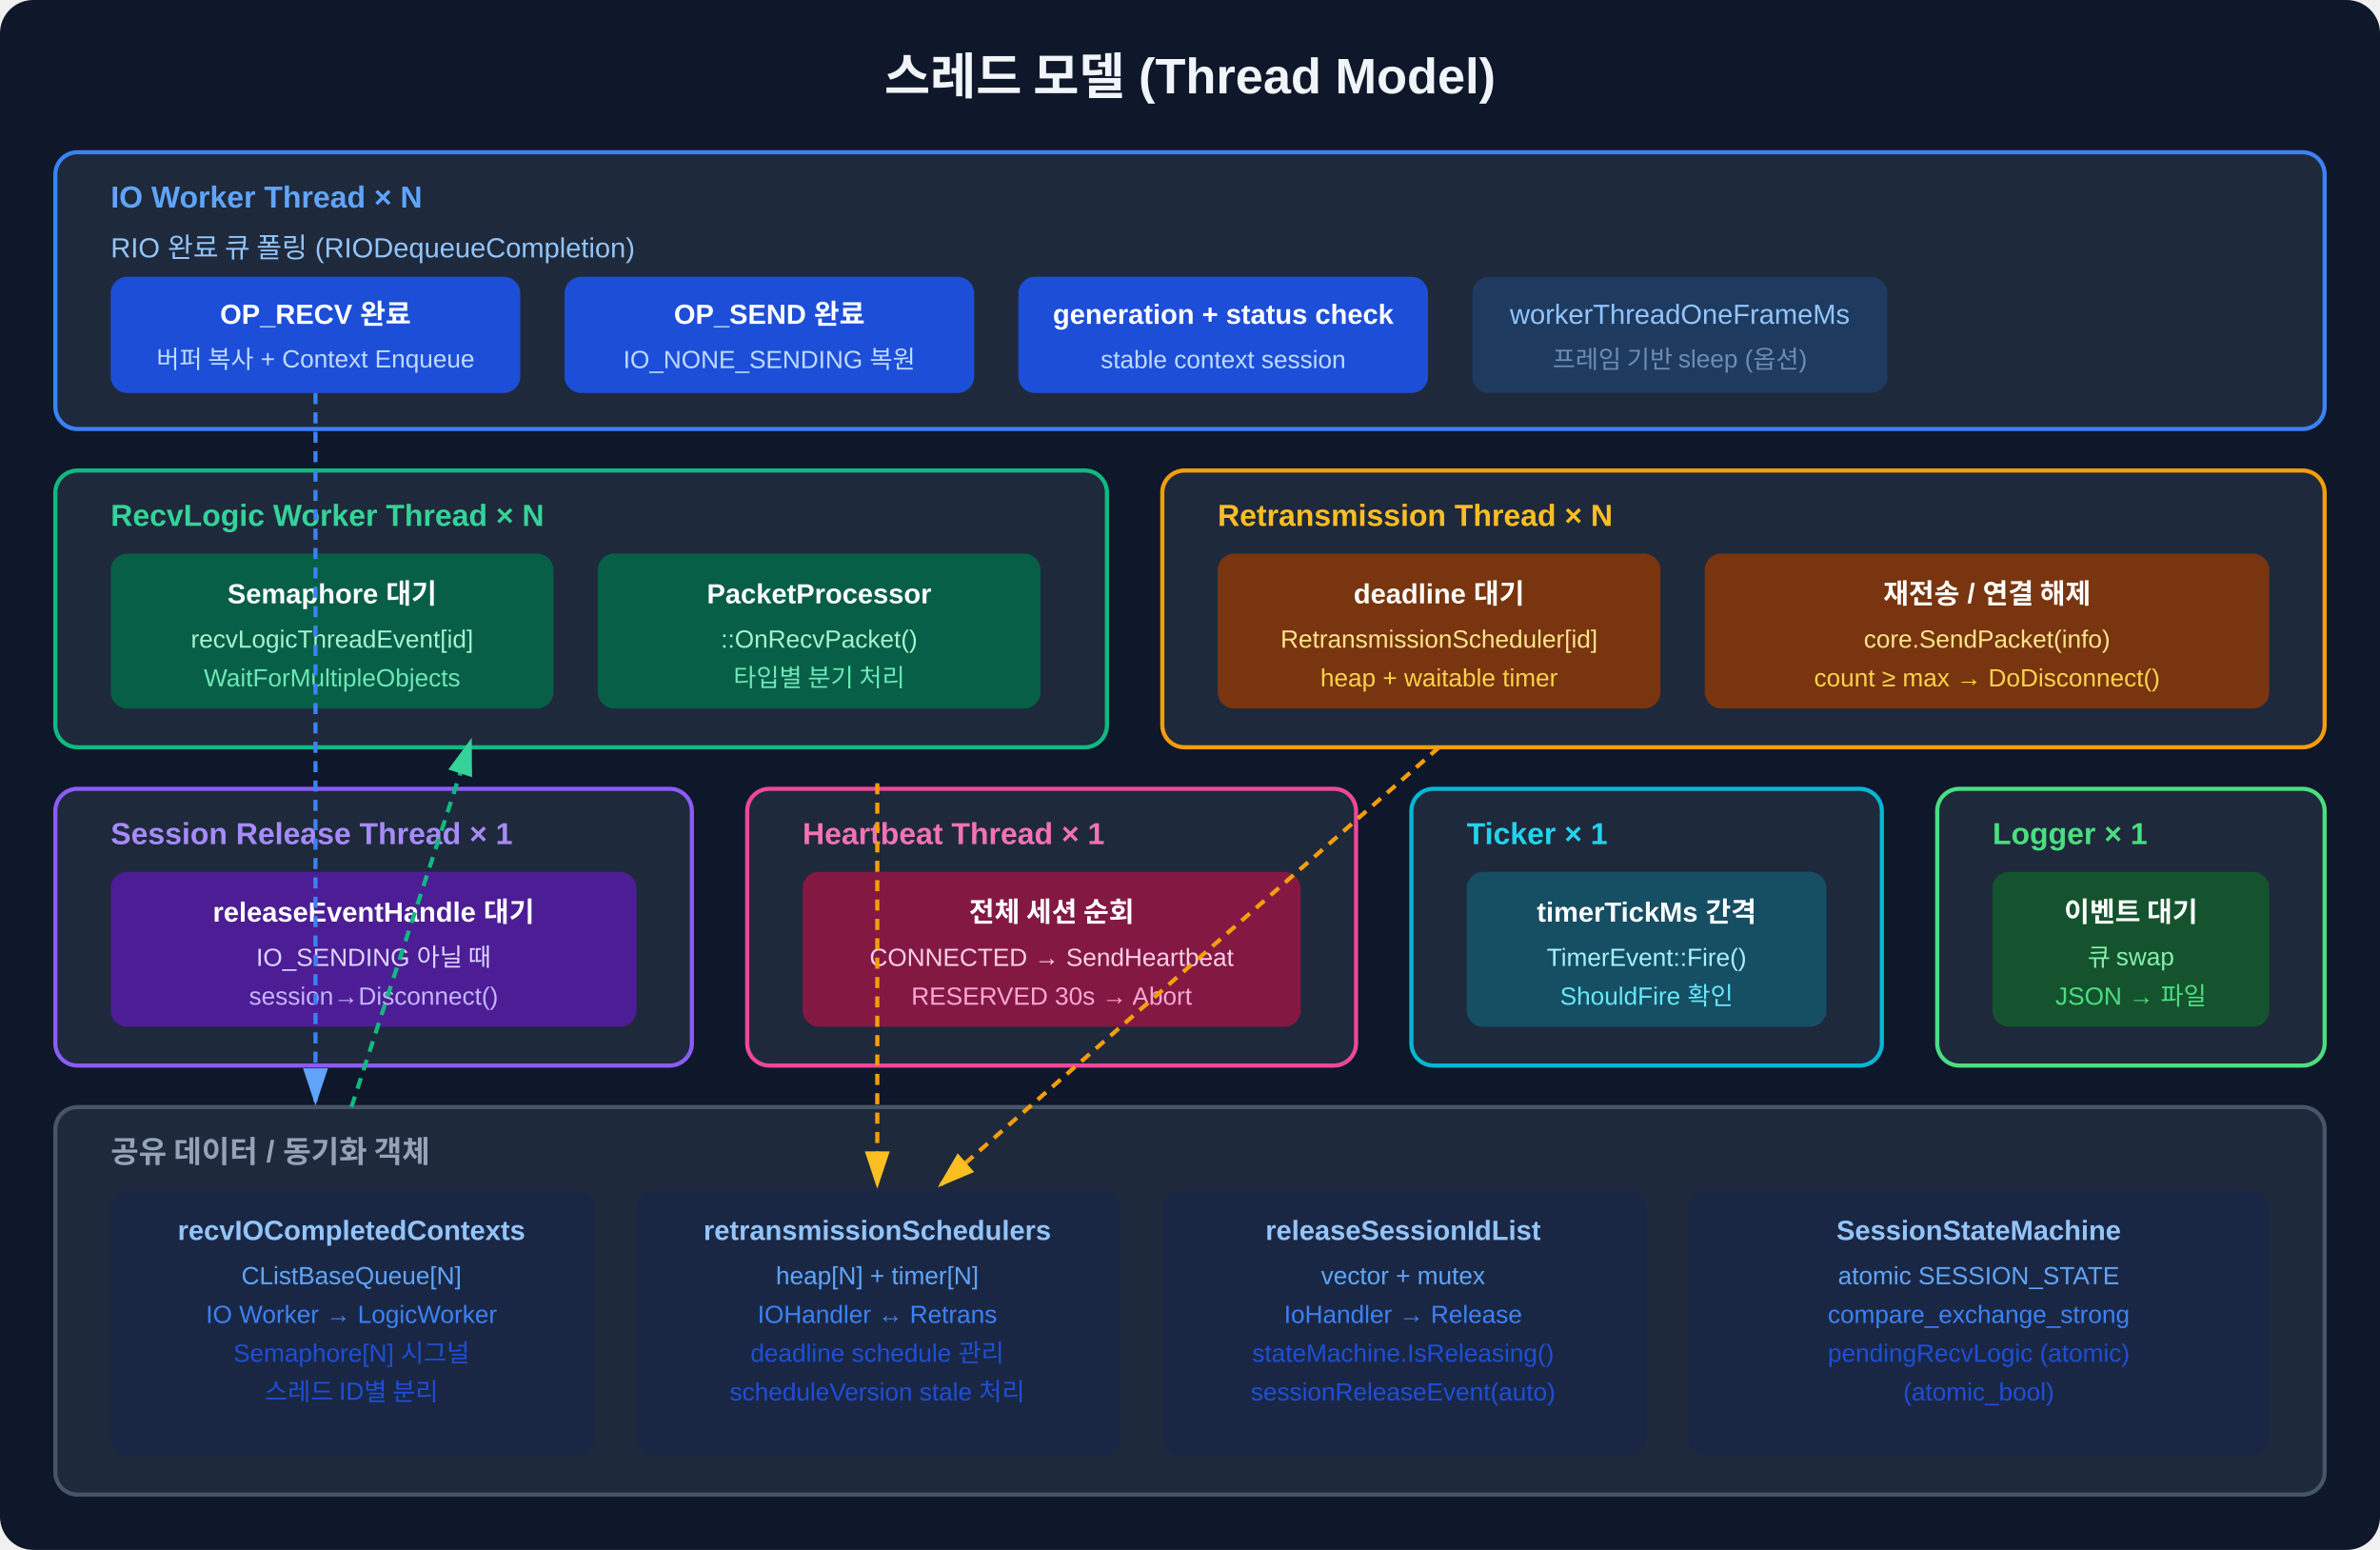
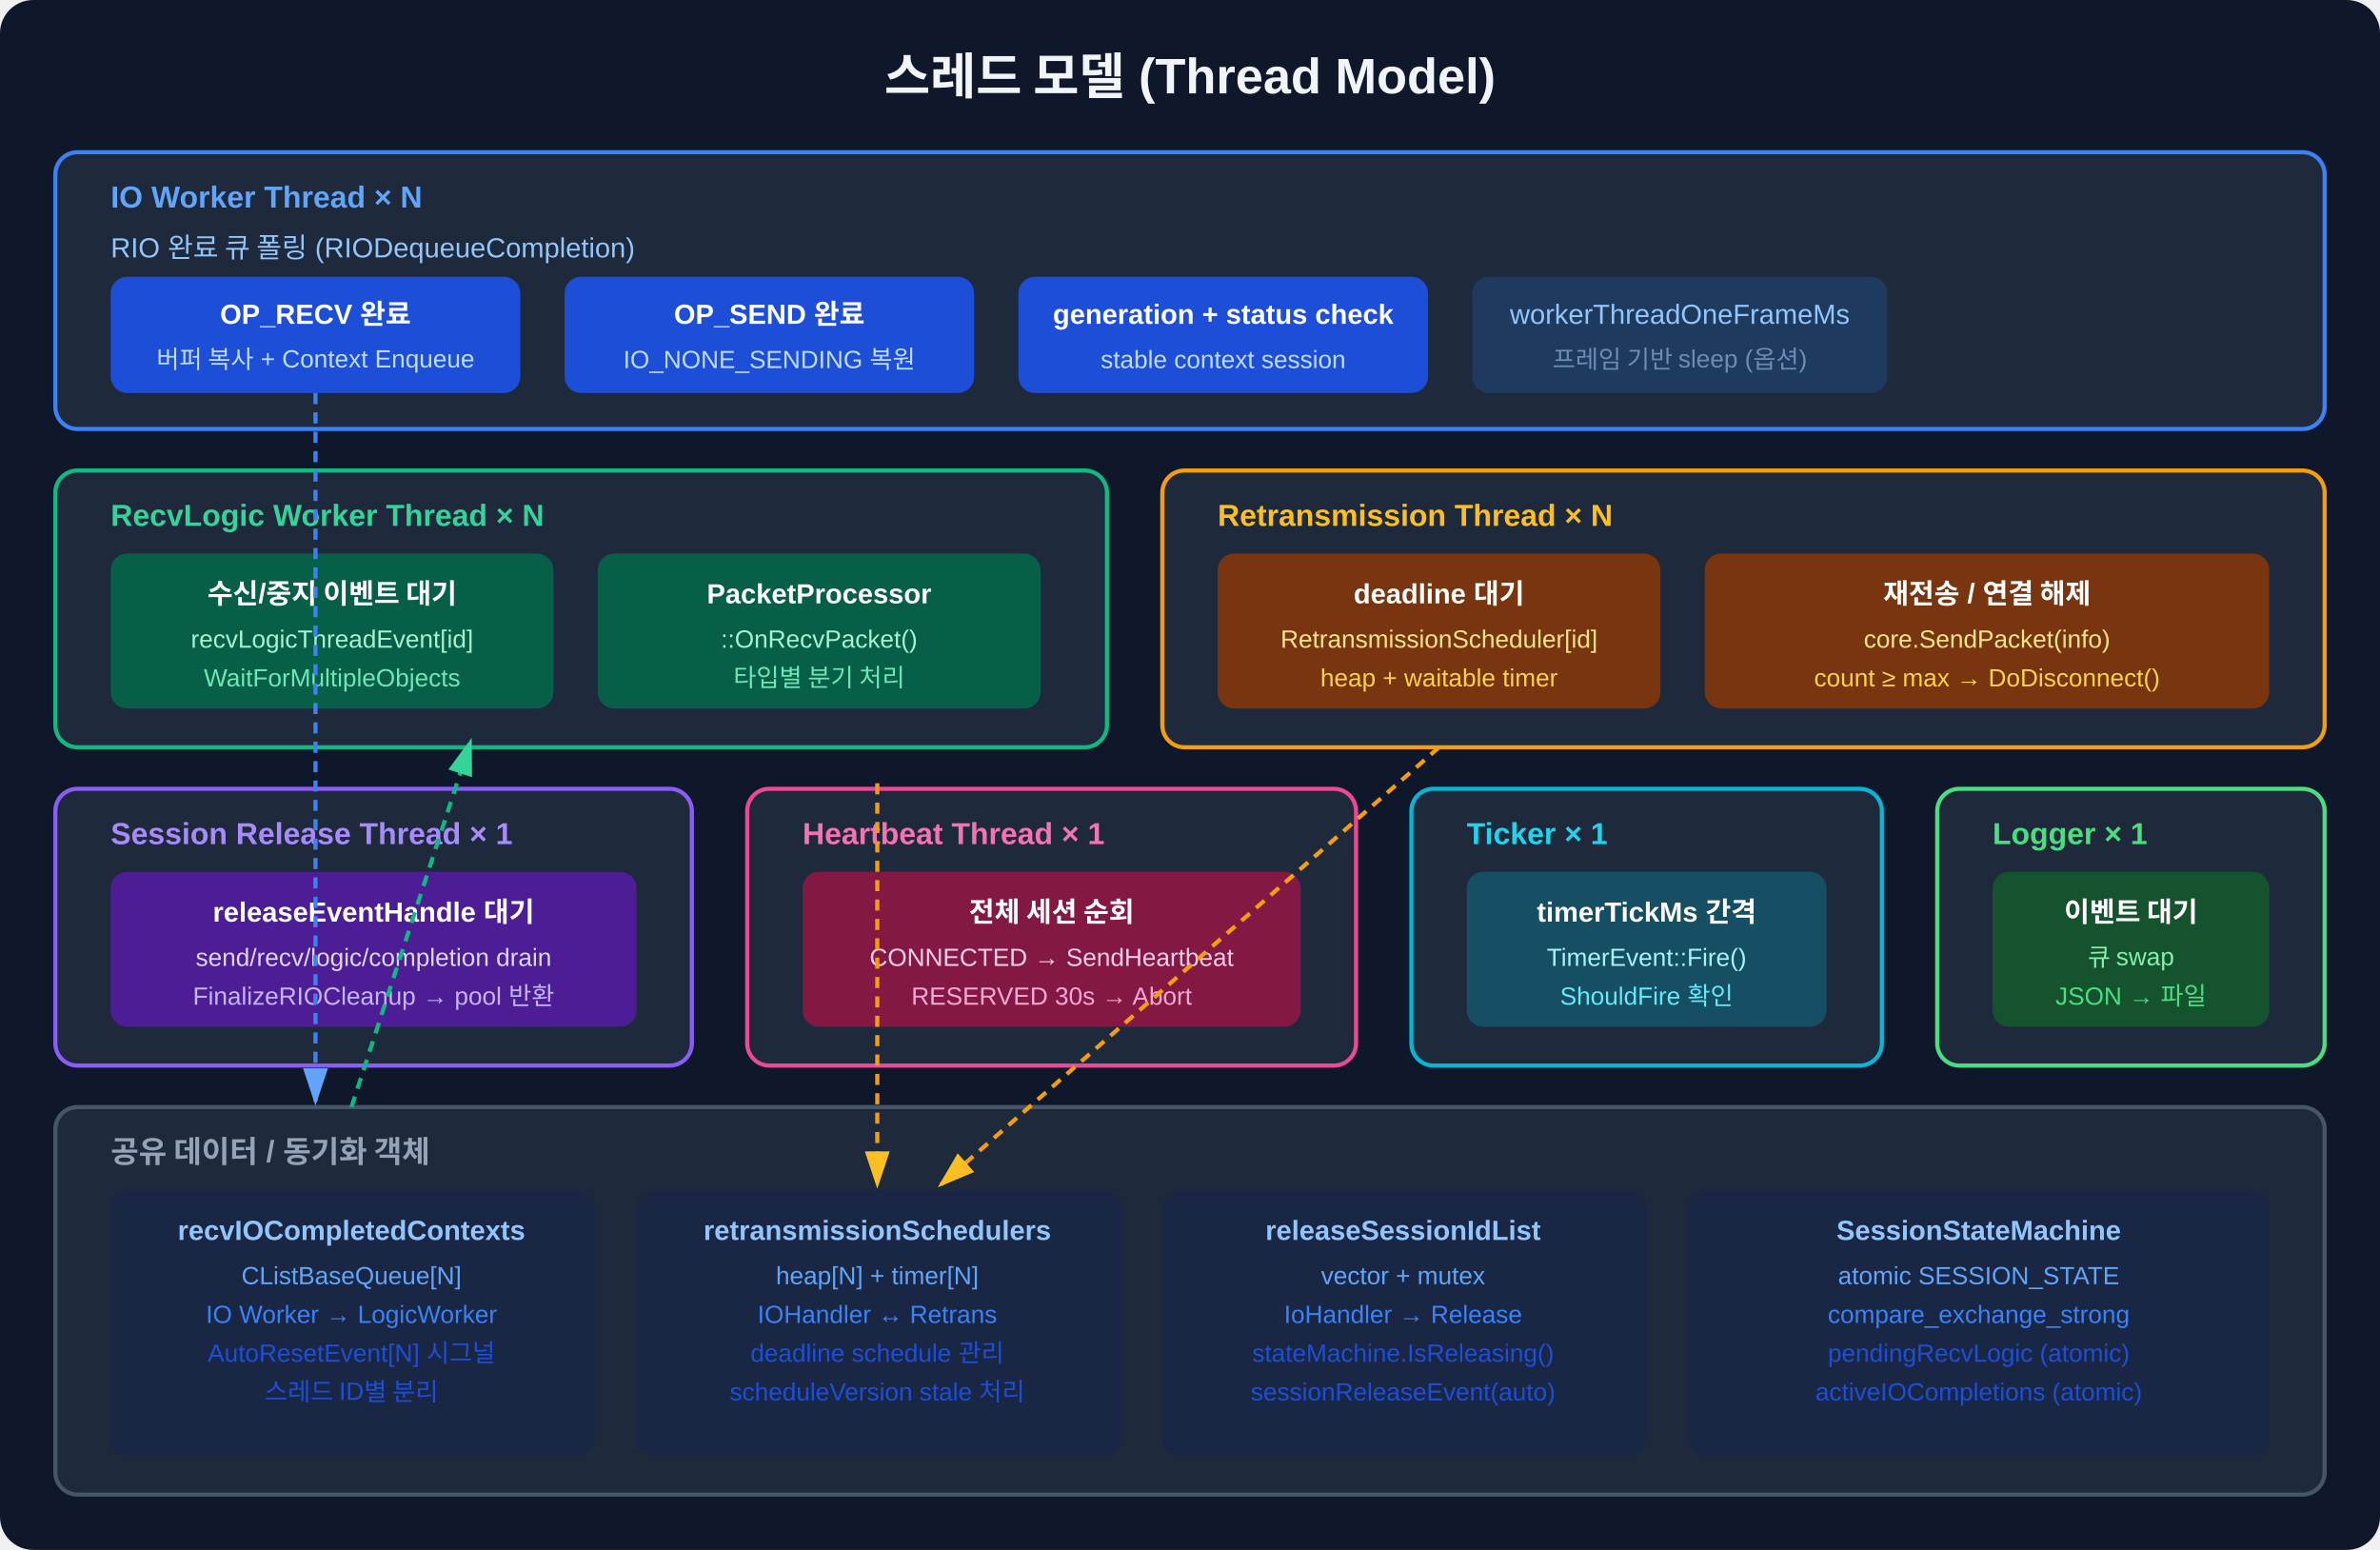
<svg xmlns="http://www.w3.org/2000/svg" viewBox="0 0 860 560" font-family="'Segoe UI', Arial, sans-serif">
  <defs>
    <marker id="arr" markerWidth="9" markerHeight="6" refX="8" refY="3" orient="auto">
      <polygon points="0 0, 9 3, 0 6" fill="#6b7280" />
    </marker>
    <marker id="arr-b" markerWidth="9" markerHeight="6" refX="8" refY="3" orient="auto">
      <polygon points="0 0, 9 3, 0 6" fill="#60a5fa" />
    </marker>
    <marker id="arr-g" markerWidth="9" markerHeight="6" refX="8" refY="3" orient="auto">
      <polygon points="0 0, 9 3, 0 6" fill="#34d399" />
    </marker>
    <marker id="arr-y" markerWidth="9" markerHeight="6" refX="8" refY="3" orient="auto">
      <polygon points="0 0, 9 3, 0 6" fill="#fbbf24" />
    </marker>
  </defs>
  <rect width="860" height="560" fill="#0f172a" rx="12" />
  <text x="430" y="34" text-anchor="middle" font-size="18" font-weight="700" fill="#f1f5f9">스레드 모델 (Thread Model)</text>
  <rect x="20" y="55" width="820" height="100" rx="8" fill="#1e293b" stroke="#3b82f6" stroke-width="1.5" />
  <text x="40" y="75" font-size="11" font-weight="700" fill="#60a5fa">IO Worker Thread × N</text>
  <text x="40" y="93" font-size="10" fill="#93c5fd">RIO 완료 큐 폴링 (RIODequeueCompletion)</text>
  <rect x="40" y="100" width="148" height="42" rx="6" fill="#1d4ed8" />
  <text x="114" y="117" text-anchor="middle" font-size="10" font-weight="600" fill="#fff">OP_RECV 완료</text>
  <text x="114" y="133" text-anchor="middle" font-size="9" fill="#bfdbfe">버퍼 복사 + Context Enqueue</text>
  <rect x="204" y="100" width="148" height="42" rx="6" fill="#1d4ed8" />
  <text x="278" y="117" text-anchor="middle" font-size="10" font-weight="600" fill="#fff">OP_SEND 완료</text>
  <text x="278" y="133" text-anchor="middle" font-size="9" fill="#bfdbfe">IO_NONE_SENDING 복원</text>
  <rect x="368" y="100" width="148" height="42" rx="6" fill="#1d4ed8" />
  <text x="442" y="117" text-anchor="middle" font-size="10" font-weight="600" fill="#fff">generation + status check</text>
  <text x="442" y="133" text-anchor="middle" font-size="9" fill="#bfdbfe">stable context session</text>
  <rect x="532" y="100" width="150" height="42" rx="6" fill="#1e3a5f" />
  <text x="607" y="117" text-anchor="middle" font-size="10" fill="#93c5fd">workerThreadOneFrameMs</text>
  <text x="607" y="133" text-anchor="middle" font-size="9" fill="#6b8db5">프레임 기반 sleep (옵션)</text>
  <rect x="20" y="170" width="380" height="100" rx="8" fill="#1e293b" stroke="#10b981" stroke-width="1.5" />
  <text x="40" y="190" font-size="11" font-weight="700" fill="#34d399">RecvLogic Worker Thread × N</text>
  <rect x="40" y="200" width="160" height="56" rx="6" fill="#065f46" />
-   <text x="120" y="218" text-anchor="middle" font-size="10" font-weight="600" fill="#fff">Semaphore 대기</text>
+   <text x="120" y="218" text-anchor="middle" font-size="10" font-weight="600" fill="#fff">수신/중지 이벤트 대기</text>
  <text x="120" y="234" text-anchor="middle" font-size="9" fill="#a7f3d0">recvLogicThreadEvent[id]</text>
  <text x="120" y="248" text-anchor="middle" font-size="9" fill="#6ee7b7">WaitForMultipleObjects</text>
  <rect x="216" y="200" width="160" height="56" rx="6" fill="#065f46" />
  <text x="296" y="218" text-anchor="middle" font-size="10" font-weight="600" fill="#fff">PacketProcessor</text>
  <text x="296" y="234" text-anchor="middle" font-size="9" fill="#a7f3d0">::OnRecvPacket()</text>
  <text x="296" y="248" text-anchor="middle" font-size="9" fill="#6ee7b7">타입별 분기 처리</text>
  <rect x="420" y="170" width="420" height="100" rx="8" fill="#1e293b" stroke="#f59e0b" stroke-width="1.5" />
  <text x="440" y="190" font-size="11" font-weight="700" fill="#fbbf24">Retransmission Thread × N</text>
  <rect x="440" y="200" width="160" height="56" rx="6" fill="#78350f" />
  <text x="520" y="218" text-anchor="middle" font-size="10" font-weight="600" fill="#fff">deadline 대기</text>
  <text x="520" y="234" text-anchor="middle" font-size="9" fill="#fde68a">RetransmissionScheduler[id]</text>
  <text x="520" y="248" text-anchor="middle" font-size="9" fill="#fcd34d">heap + waitable timer</text>
  <rect x="616" y="200" width="204" height="56" rx="6" fill="#78350f" />
  <text x="718" y="218" text-anchor="middle" font-size="10" font-weight="600" fill="#fff">재전송 / 연결 해제</text>
  <text x="718" y="234" text-anchor="middle" font-size="9" fill="#fde68a">core.SendPacket(info)</text>
  <text x="718" y="248" text-anchor="middle" font-size="9" fill="#fcd34d">count ≥ max → DoDisconnect()</text>
  <rect x="20" y="285" width="230" height="100" rx="8" fill="#1e293b" stroke="#8b5cf6" stroke-width="1.5" />
  <text x="40" y="305" font-size="11" font-weight="700" fill="#a78bfa">Session Release Thread × 1</text>
  <rect x="40" y="315" width="190" height="56" rx="6" fill="#4c1d95" />
  <text x="135" y="333" text-anchor="middle" font-size="10" font-weight="600" fill="#fff">releaseEventHandle 대기</text>
-   <text x="135" y="349" text-anchor="middle" font-size="9" fill="#ddd6fe">IO_SENDING 아닐 때</text>
-   <text x="135" y="363" text-anchor="middle" font-size="9" fill="#c4b5fd">session→Disconnect()</text>
+   <text x="135" y="349" text-anchor="middle" font-size="9" fill="#ddd6fe">send/recv/logic/completion drain</text>
+   <text x="135" y="363" text-anchor="middle" font-size="9" fill="#c4b5fd">FinalizeRIOCleanup → pool 반환</text>
  <rect x="270" y="285" width="220" height="100" rx="8" fill="#1e293b" stroke="#ec4899" stroke-width="1.5" />
  <text x="290" y="305" font-size="11" font-weight="700" fill="#f472b6">Heartbeat Thread × 1</text>
  <rect x="290" y="315" width="180" height="56" rx="6" fill="#831843" />
  <text x="380" y="333" text-anchor="middle" font-size="10" font-weight="600" fill="#fff">전체 세션 순회</text>
  <text x="380" y="349" text-anchor="middle" font-size="9" fill="#fbcfe8">CONNECTED → SendHeartbeat</text>
  <text x="380" y="363" text-anchor="middle" font-size="9" fill="#f9a8d4">RESERVED 30s → Abort</text>
  <rect x="510" y="285" width="170" height="100" rx="8" fill="#1e293b" stroke="#06b6d4" stroke-width="1.5" />
  <text x="530" y="305" font-size="11" font-weight="700" fill="#22d3ee">Ticker × 1</text>
  <rect x="530" y="315" width="130" height="56" rx="6" fill="#164e63" />
  <text x="595" y="333" text-anchor="middle" font-size="10" font-weight="600" fill="#fff">timerTickMs 간격</text>
  <text x="595" y="349" text-anchor="middle" font-size="9" fill="#a5f3fc">TimerEvent::Fire()</text>
  <text x="595" y="363" text-anchor="middle" font-size="9" fill="#67e8f9">ShouldFire 확인</text>
  <rect x="700" y="285" width="140" height="100" rx="8" fill="#1e293b" stroke="#4ade80" stroke-width="1.5" />
  <text x="720" y="305" font-size="11" font-weight="700" fill="#4ade80">Logger × 1</text>
  <rect x="720" y="315" width="100" height="56" rx="6" fill="#14532d" />
  <text x="770" y="333" text-anchor="middle" font-size="10" font-weight="600" fill="#fff">이벤트 대기</text>
  <text x="770" y="349" text-anchor="middle" font-size="9" fill="#86efac">큐 swap</text>
  <text x="770" y="363" text-anchor="middle" font-size="9" fill="#4ade80">JSON → 파일</text>
  <rect x="20" y="400" width="820" height="140" rx="8" fill="#1e293b" stroke="#475569" stroke-width="1.5" />
  <text x="40" y="420" font-size="11" font-weight="700" fill="#94a3b8">공유 데이터 / 동기화 객체</text>
  <rect x="40" y="430" width="175" height="96" rx="6" fill="#1a2744" />
  <text x="127" y="448" text-anchor="middle" font-size="10" font-weight="600" fill="#93c5fd">recvIOCompletedContexts</text>
  <text x="127" y="464" text-anchor="middle" font-size="9" fill="#60a5fa">CListBaseQueue[N]</text>
  <text x="127" y="478" text-anchor="middle" font-size="9" fill="#3b82f6">IO Worker → LogicWorker</text>
-   <text x="127" y="492" text-anchor="middle" font-size="9" fill="#1d4ed8">Semaphore[N] 시그널</text>
+   <text x="127" y="492" text-anchor="middle" font-size="9" fill="#1d4ed8">AutoResetEvent[N] 시그널</text>
  <text x="127" y="506" text-anchor="middle" font-size="9" fill="#1d4ed8">스레드 ID별 분리</text>
  <rect x="230" y="430" width="175" height="96" rx="6" fill="#1a2744" />
  <text x="317" y="448" text-anchor="middle" font-size="10" font-weight="600" fill="#93c5fd">retransmissionSchedulers</text>
  <text x="317" y="464" text-anchor="middle" font-size="9" fill="#60a5fa">heap[N] + timer[N]</text>
  <text x="317" y="478" text-anchor="middle" font-size="9" fill="#3b82f6">IOHandler ↔ Retrans</text>
  <text x="317" y="492" text-anchor="middle" font-size="9" fill="#1d4ed8">deadline schedule 관리</text>
  <text x="317" y="506" text-anchor="middle" font-size="9" fill="#1d4ed8">scheduleVersion stale 처리</text>
  <rect x="420" y="430" width="175" height="96" rx="6" fill="#1a2744" />
  <text x="507" y="448" text-anchor="middle" font-size="10" font-weight="600" fill="#93c5fd">releaseSessionIdList</text>
  <text x="507" y="464" text-anchor="middle" font-size="9" fill="#60a5fa">vector + mutex</text>
  <text x="507" y="478" text-anchor="middle" font-size="9" fill="#3b82f6">IoHandler → Release</text>
  <text x="507" y="492" text-anchor="middle" font-size="9" fill="#1d4ed8">stateMachine.IsReleasing()</text>
  <text x="507" y="506" text-anchor="middle" font-size="9" fill="#1d4ed8">sessionReleaseEvent(auto)</text>
  <rect x="610" y="430" width="210" height="96" rx="6" fill="#1a2744" />
  <text x="715" y="448" text-anchor="middle" font-size="10" font-weight="600" fill="#93c5fd">SessionStateMachine</text>
  <text x="715" y="464" text-anchor="middle" font-size="9" fill="#60a5fa">atomic SESSION_STATE</text>
  <text x="715" y="478" text-anchor="middle" font-size="9" fill="#3b82f6">compare_exchange_strong</text>
  <text x="715" y="492" text-anchor="middle" font-size="9" fill="#1d4ed8">pendingRecvLogic (atomic)</text>
-   <text x="715" y="506" text-anchor="middle" font-size="9" fill="#1d4ed8">(atomic_bool)</text>
+   <text x="715" y="506" text-anchor="middle" font-size="9" fill="#1d4ed8">activeIOCompletions (atomic)</text>
  <line x1="114" y1="142" x2="114" y2="398" stroke="#3b82f6" stroke-width="1.5" stroke-dasharray="4,3" marker-end="url(#arr-b)" />
  <line x1="127" y1="400" x2="170" y2="268" stroke="#10b981" stroke-width="1.5" stroke-dasharray="4,3" marker-end="url(#arr-g)" />
  <line x1="317" y1="283" x2="317" y2="428" stroke="#f59e0b" stroke-width="1.5" stroke-dasharray="4,3" marker-end="url(#arr-y)" />
  <line x1="520" y1="270" x2="340" y2="428" stroke="#f59e0b" stroke-width="1.5" stroke-dasharray="4,3" marker-end="url(#arr-y)" />
</svg>
